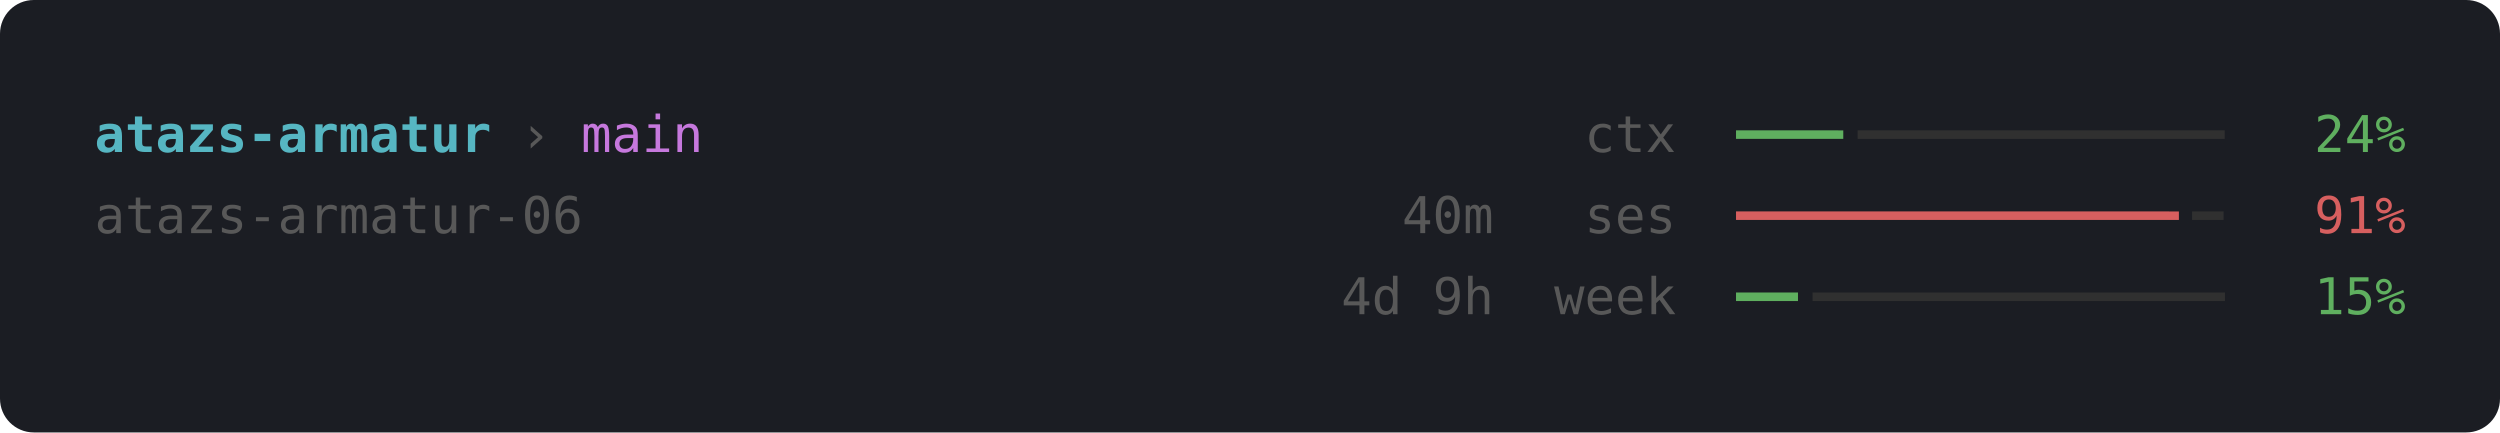
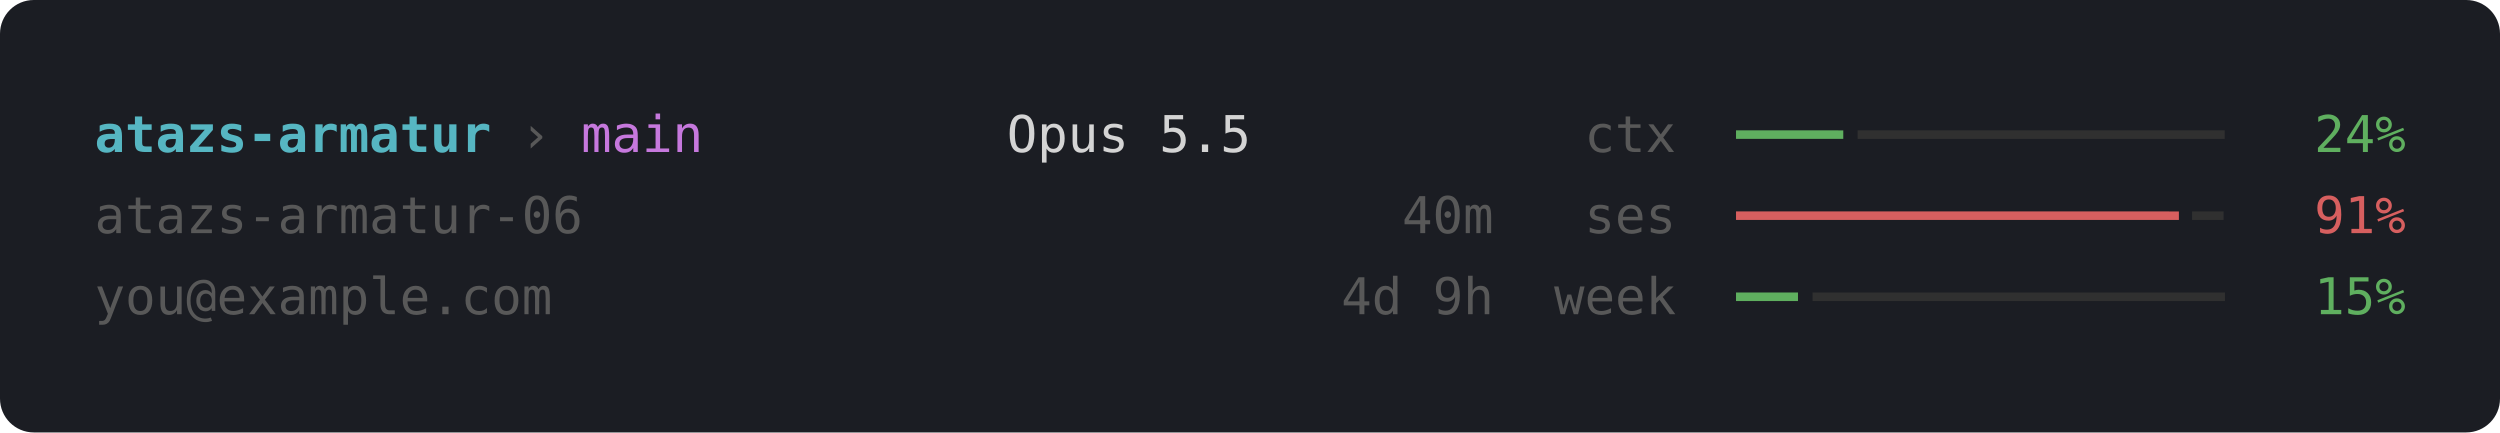
<svg xmlns="http://www.w3.org/2000/svg" width="740" height="128" viewBox="0 0 740 128" role="img" aria-labelledby="t">
  <rect width="740" height="128" rx="10" fill="#1b1d23" />
  <g font-family="&quot;Cascadia Mono&quot;, &quot;JetBrains Mono&quot;, Menlo, Consolas, &quot;DejaVu Sans Mono&quot;, monospace" font-size="15" fill="#d4d4d4" xml:space="preserve">
    <text x="28" y="45" textLength="117" lengthAdjust="spacingAndGlyphs" fill="#56b6c2" font-weight="700">atazs-armatur</text>
    <text x="154" y="45" textLength="9" lengthAdjust="spacingAndGlyphs" fill="#585858">›</text>
    <text x="172" y="45" textLength="36" lengthAdjust="spacingAndGlyphs" fill="#c678dd">main</text>
+     <text x="298" y="45" textLength="72" lengthAdjust="spacingAndGlyphs">Opus 5.5</text>
    <text x="469" y="45" textLength="27" lengthAdjust="spacingAndGlyphs" fill="#585858">ctx</text>
    <text x="514" y="45" textLength="36" lengthAdjust="spacingAndGlyphs" fill="#5faf5f">━━━╸</text>
    <text x="550" y="45" textLength="108" lengthAdjust="spacingAndGlyphs" fill="#303030">━━━━━━━━━━━━</text>
    <text x="685" y="45" textLength="27" lengthAdjust="spacingAndGlyphs" fill="#5faf5f">24%</text>
    <text x="28" y="69" textLength="144" lengthAdjust="spacingAndGlyphs" fill="#585858">atazs-armatur-06</text>
    <text x="415" y="69" textLength="27" lengthAdjust="spacingAndGlyphs" fill="#585858">40m</text>
    <text x="469" y="69" textLength="27" lengthAdjust="spacingAndGlyphs" fill="#585858">ses</text>
    <text x="514" y="69" textLength="135" lengthAdjust="spacingAndGlyphs" fill="#d75f5f">━━━━━━━━━━━━━━╸</text>
    <text x="649" y="69" textLength="9" lengthAdjust="spacingAndGlyphs" fill="#303030">━</text>
    <text x="685" y="69" textLength="27" lengthAdjust="spacingAndGlyphs" fill="#d75f5f">91%</text>
+     <text x="28" y="93" textLength="135" lengthAdjust="spacingAndGlyphs" fill="#585858">you@example.com</text>
    <text x="397" y="93" textLength="45" lengthAdjust="spacingAndGlyphs" fill="#585858">4d 9h</text>
    <text x="460" y="93" textLength="36" lengthAdjust="spacingAndGlyphs" fill="#585858">week</text>
    <text x="514" y="93" textLength="18" lengthAdjust="spacingAndGlyphs" fill="#5faf5f">━━</text>
    <text x="532" y="93" textLength="126" lengthAdjust="spacingAndGlyphs" fill="#303030">╺━━━━━━━━━━━━━</text>
    <text x="685" y="93" textLength="27" lengthAdjust="spacingAndGlyphs" fill="#5faf5f">15%</text>
  </g>
</svg>
